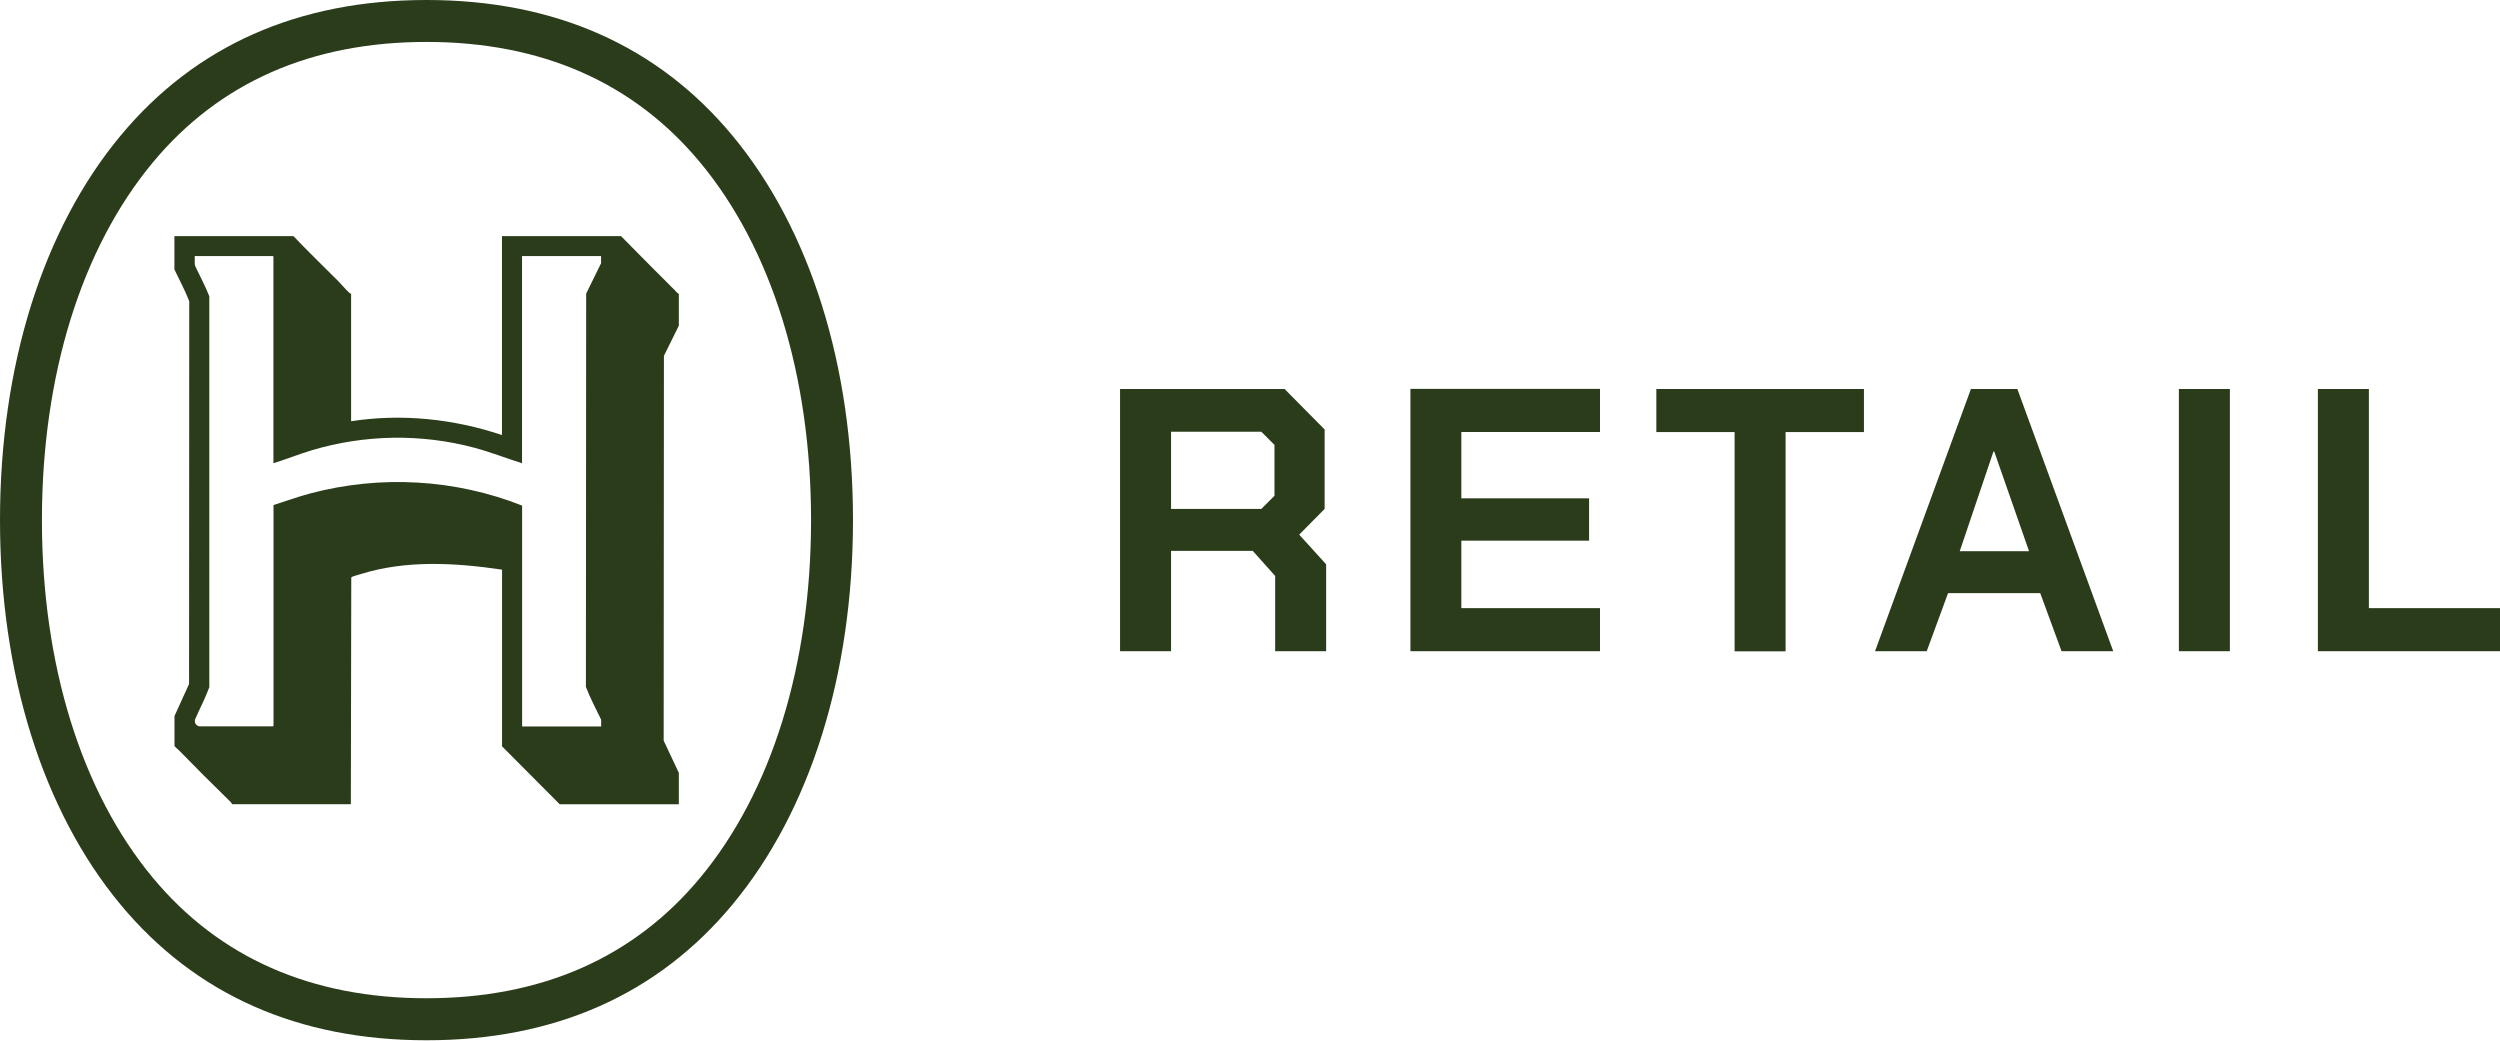
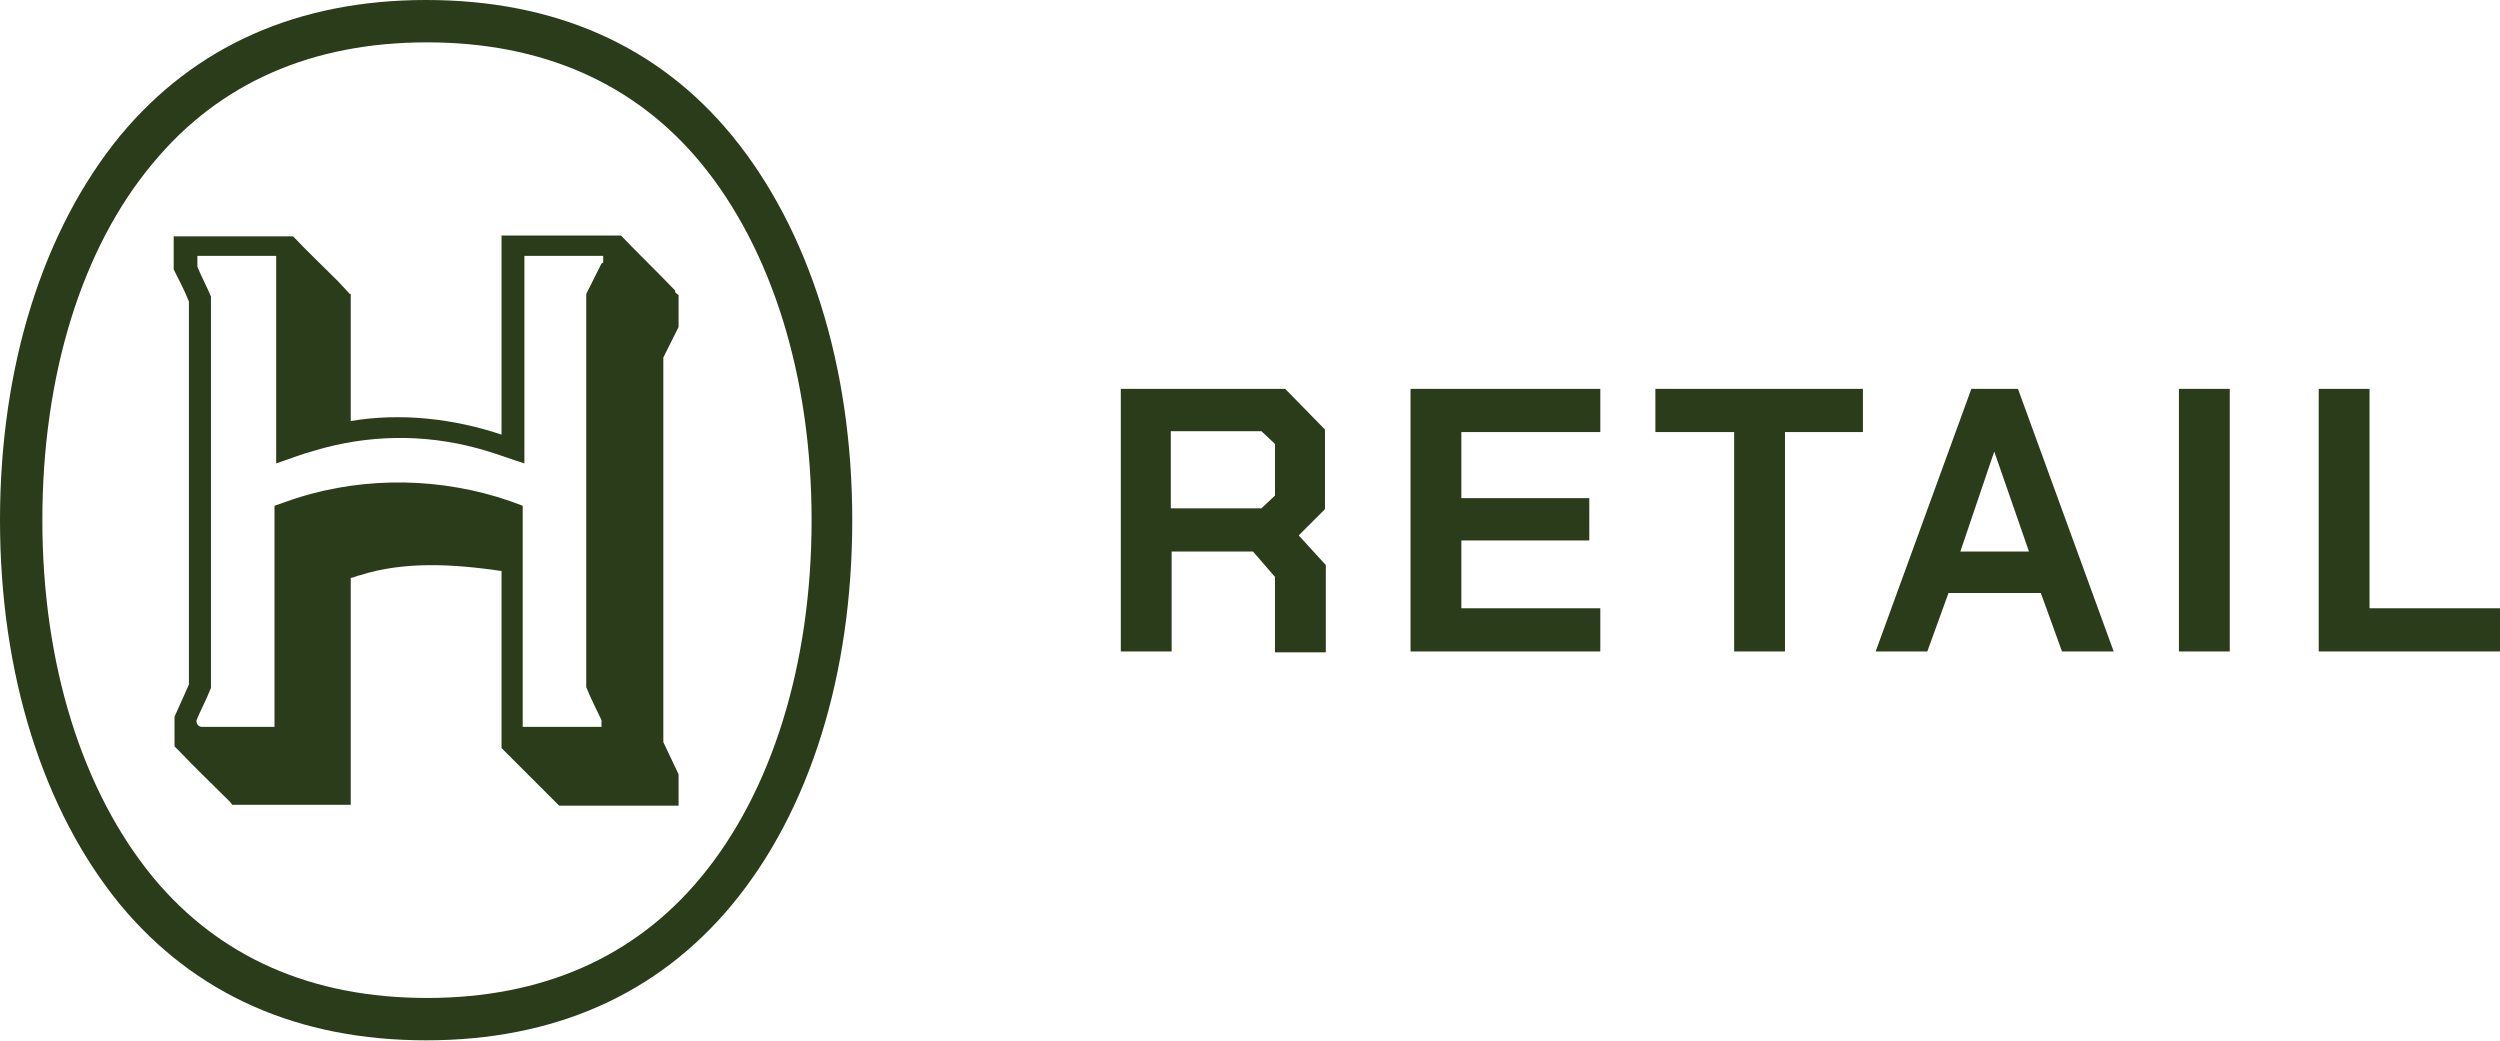
- <svg xmlns="http://www.w3.org/2000/svg" id="Layer_2" data-name="Layer 2" viewBox="0 0 295.14 122.81">
-   <defs>
-     <style>
-       .cls-1 {
-         fill: #2a3c1a;
-       }
-     </style>
-   </defs>
-   <g id="Layer_1-2" data-name="Layer 1">
-     <path class="cls-1" d="M156.38,60.08v-9.38l-4.73-4.78h-19.42v30.96h6.02v-11.85h9.64l2.65,2.96v8.89h6.02v-10.26l-3.18-3.5,3.01-3.05ZM150.46,58.53l-1.55,1.55h-10.66v-9.11h10.66l1.55,1.55v6.02ZM279.66,71.8v-25.88h-6.02v30.96h21.5v-5.09h-15.48ZM232.68,45.92l-11.32,30.96h6.1l2.52-6.86h10.88l2.52,6.86h6.1l-11.32-30.96h-5.48ZM231.36,65.07l3.98-11.77h.09l4.11,11.77h-8.18ZM257.23,76.88h6.02v-30.96h-6.02v30.96ZM195.53,51.01h9.25v25.88h6.02v-25.88h9.25v-5.09h-24.51v5.09ZM166.51,76.88h22.38v-5.09h-16.37v-7.96h15.08v-5h-15.08v-7.83h16.37v-5.09h-22.38v30.96ZM79.74,34.34c-2.14-2.15-4.31-4.3-6.42-6.46h-14.06v23.48c-5.69-1.91-11.86-2.56-17.81-1.63v-15.04s-.18-.09-.2-.11c-.42-.39-.89-.95-1.29-1.36-1.76-1.78-3.6-3.53-5.31-5.34h-14.06v3.93c.59,1.24,1.26,2.47,1.75,3.75l-.02,45.19-1.72,3.78v3.54c0,.05.49.47.57.55,1.91,1.96,3.85,3.91,5.82,5.82.15.14.33.31.41.5h14.02l.05-26.76s.04-.04.06-.06c.16-.1.82-.27,1.04-.34,5.35-1.68,11.15-1.35,16.7-.53v20.86s6.81,6.84,6.81,6.84h14.06v-3.71l-1.79-3.81.03-45.42,1.76-3.56v-3.75c-.14-.07-.28-.23-.39-.34ZM70.96,31.08l-1.76,3.58-.03,46.44c.51,1.32,1.19,2.59,1.8,3.87v.79h-9.33v-26.07c-7.92-3.14-16.75-3.63-25-1.44-1.47.39-2.9.92-4.35,1.37v26.07l-.06.06h-8.61c-.34,0-.62-.28-.62-.62,0-.09.02-.17.05-.25.55-1.25,1.19-2.47,1.66-3.75v-46.15c-.46-1.19-1.08-2.33-1.63-3.49-.06-.12-.09-.25-.09-.38v-.88h9.23l.06.06v24.4c1.52-.48,3-1.07,4.52-1.53,6.26-1.87,12.93-1.98,19.25-.29,1.89.51,3.71,1.23,5.58,1.82,0,0,0,0,0,0v-24.46h9.33v.84ZM50.35,0c-15.14,0-27.29,5.39-36.12,16.02C5.05,27.07,0,43.19,0,61.4s5.05,34.33,14.23,45.39c8.83,10.63,20.98,16.02,36.12,16.02s27.29-5.39,36.12-16.02c9.18-11.05,14.23-27.17,14.23-45.39s-5.05-34.33-14.23-45.39C77.65,5.39,65.49,0,50.35,0ZM82.66,103.62c-7.84,9.44-18.71,14.23-32.31,14.23s-24.47-4.79-32.31-14.23c-8.44-10.16-13.09-25.16-13.09-42.22s4.65-32.06,13.09-42.22c7.84-9.44,18.71-14.23,32.31-14.23s24.47,4.79,32.31,14.23c8.44,10.16,13.09,25.16,13.09,42.22s-4.65,32.06-13.09,42.22Z" />
+ <svg xmlns="http://www.w3.org/2000/svg" id="a" viewBox="0 0 295.1 122.8">
+   <g id="b">
+     <path d="M156.4,60.1v-9.4l-4.7-4.8h-19.4v31h6v-11.8h9.6l2.6,3v8.9h6v-10.3l-3.2-3.5,3-3h0ZM150.5,58.5l-1.6,1.5h-10.7v-9.1h10.7l1.6,1.5v6h0ZM279.7,71.8v-25.9h-6v31h21.5v-5.1h-15.5ZM232.7,45.9l-11.3,31h6.1l2.5-6.9h10.9l2.5,6.9h6.1l-11.3-31h-5.5ZM231.4,65.1l4-11.8h0l4.1,11.8h-8.2,0ZM257.2,76.9h6v-31h-6v31ZM195.5,51h9.2v25.9h6v-25.9h9.2v-5.1h-24.5v5.1h0ZM166.5,76.9h22.4v-5.1h-16.4v-8h15.1v-5h-15.1v-7.8h16.4v-5.1h-22.4v31h0ZM79.7,34.3c-2.1-2.2-4.3-4.3-6.4-6.5h-14.1v23.5c-5.7-1.9-11.9-2.6-17.8-1.6v-15s-.2,0-.2-.1c-.4-.4-.9-1-1.3-1.4-1.8-1.8-3.6-3.5-5.3-5.3h-14.1v3.9c.6,1.2,1.3,2.5,1.8,3.8v45.2s-1.7,3.8-1.7,3.8v3.5c0,0,.5.5.6.6,1.9,2,3.9,3.9,5.8,5.8.1.1.3.3.4.5h14v-26.8s0,0,.1,0c.2,0,.8-.3,1-.3,5.3-1.7,11.2-1.3,16.7-.5v20.9l6.8,6.8h14.1v-3.7l-1.8-3.8v-45.4s1.8-3.6,1.8-3.6v-3.8c-.1,0-.3-.2-.4-.3h0ZM71,31.1l-1.8,3.6v46.4c.5,1.3,1.2,2.6,1.8,3.9v.8h-9.3v-26.1c-7.9-3.1-16.8-3.6-25-1.4-1.5.4-2.9.9-4.3,1.4v26.1h0c0,0-8.6,0-8.6,0-.3,0-.6-.3-.6-.6s0-.2,0-.2c.5-1.2,1.2-2.5,1.7-3.8v-46.2c-.5-1.2-1.1-2.3-1.6-3.5,0-.1,0-.2,0-.4v-.9h9.3v24.5c1.5-.5,3-1.1,4.5-1.5,6.3-1.9,12.9-2,19.2-.3,1.9.5,3.7,1.2,5.6,1.8h0v-24.5h9.3v.8h0ZM50.3,0c-15.1,0-27.3,5.4-36.1,16C5.1,27.1,0,43.2,0,61.4s5.1,34.3,14.2,45.4c8.8,10.6,21,16,36.1,16s27.3-5.4,36.1-16c9.2-11.1,14.2-27.2,14.2-45.4s-5.1-34.3-14.2-45.4C77.7,5.4,65.5,0,50.3,0ZM82.7,103.6c-7.8,9.4-18.7,14.2-32.3,14.2s-24.5-4.8-32.3-14.2c-8.4-10.2-13.1-25.2-13.1-42.2s4.6-32.1,13.1-42.2c7.8-9.4,18.7-14.2,32.3-14.2s24.5,4.8,32.3,14.2c8.4,10.2,13.1,25.2,13.1,42.2s-4.7,32.1-13.1,42.2Z" style="fill:#2a3c1a;" />
  </g>
</svg>
